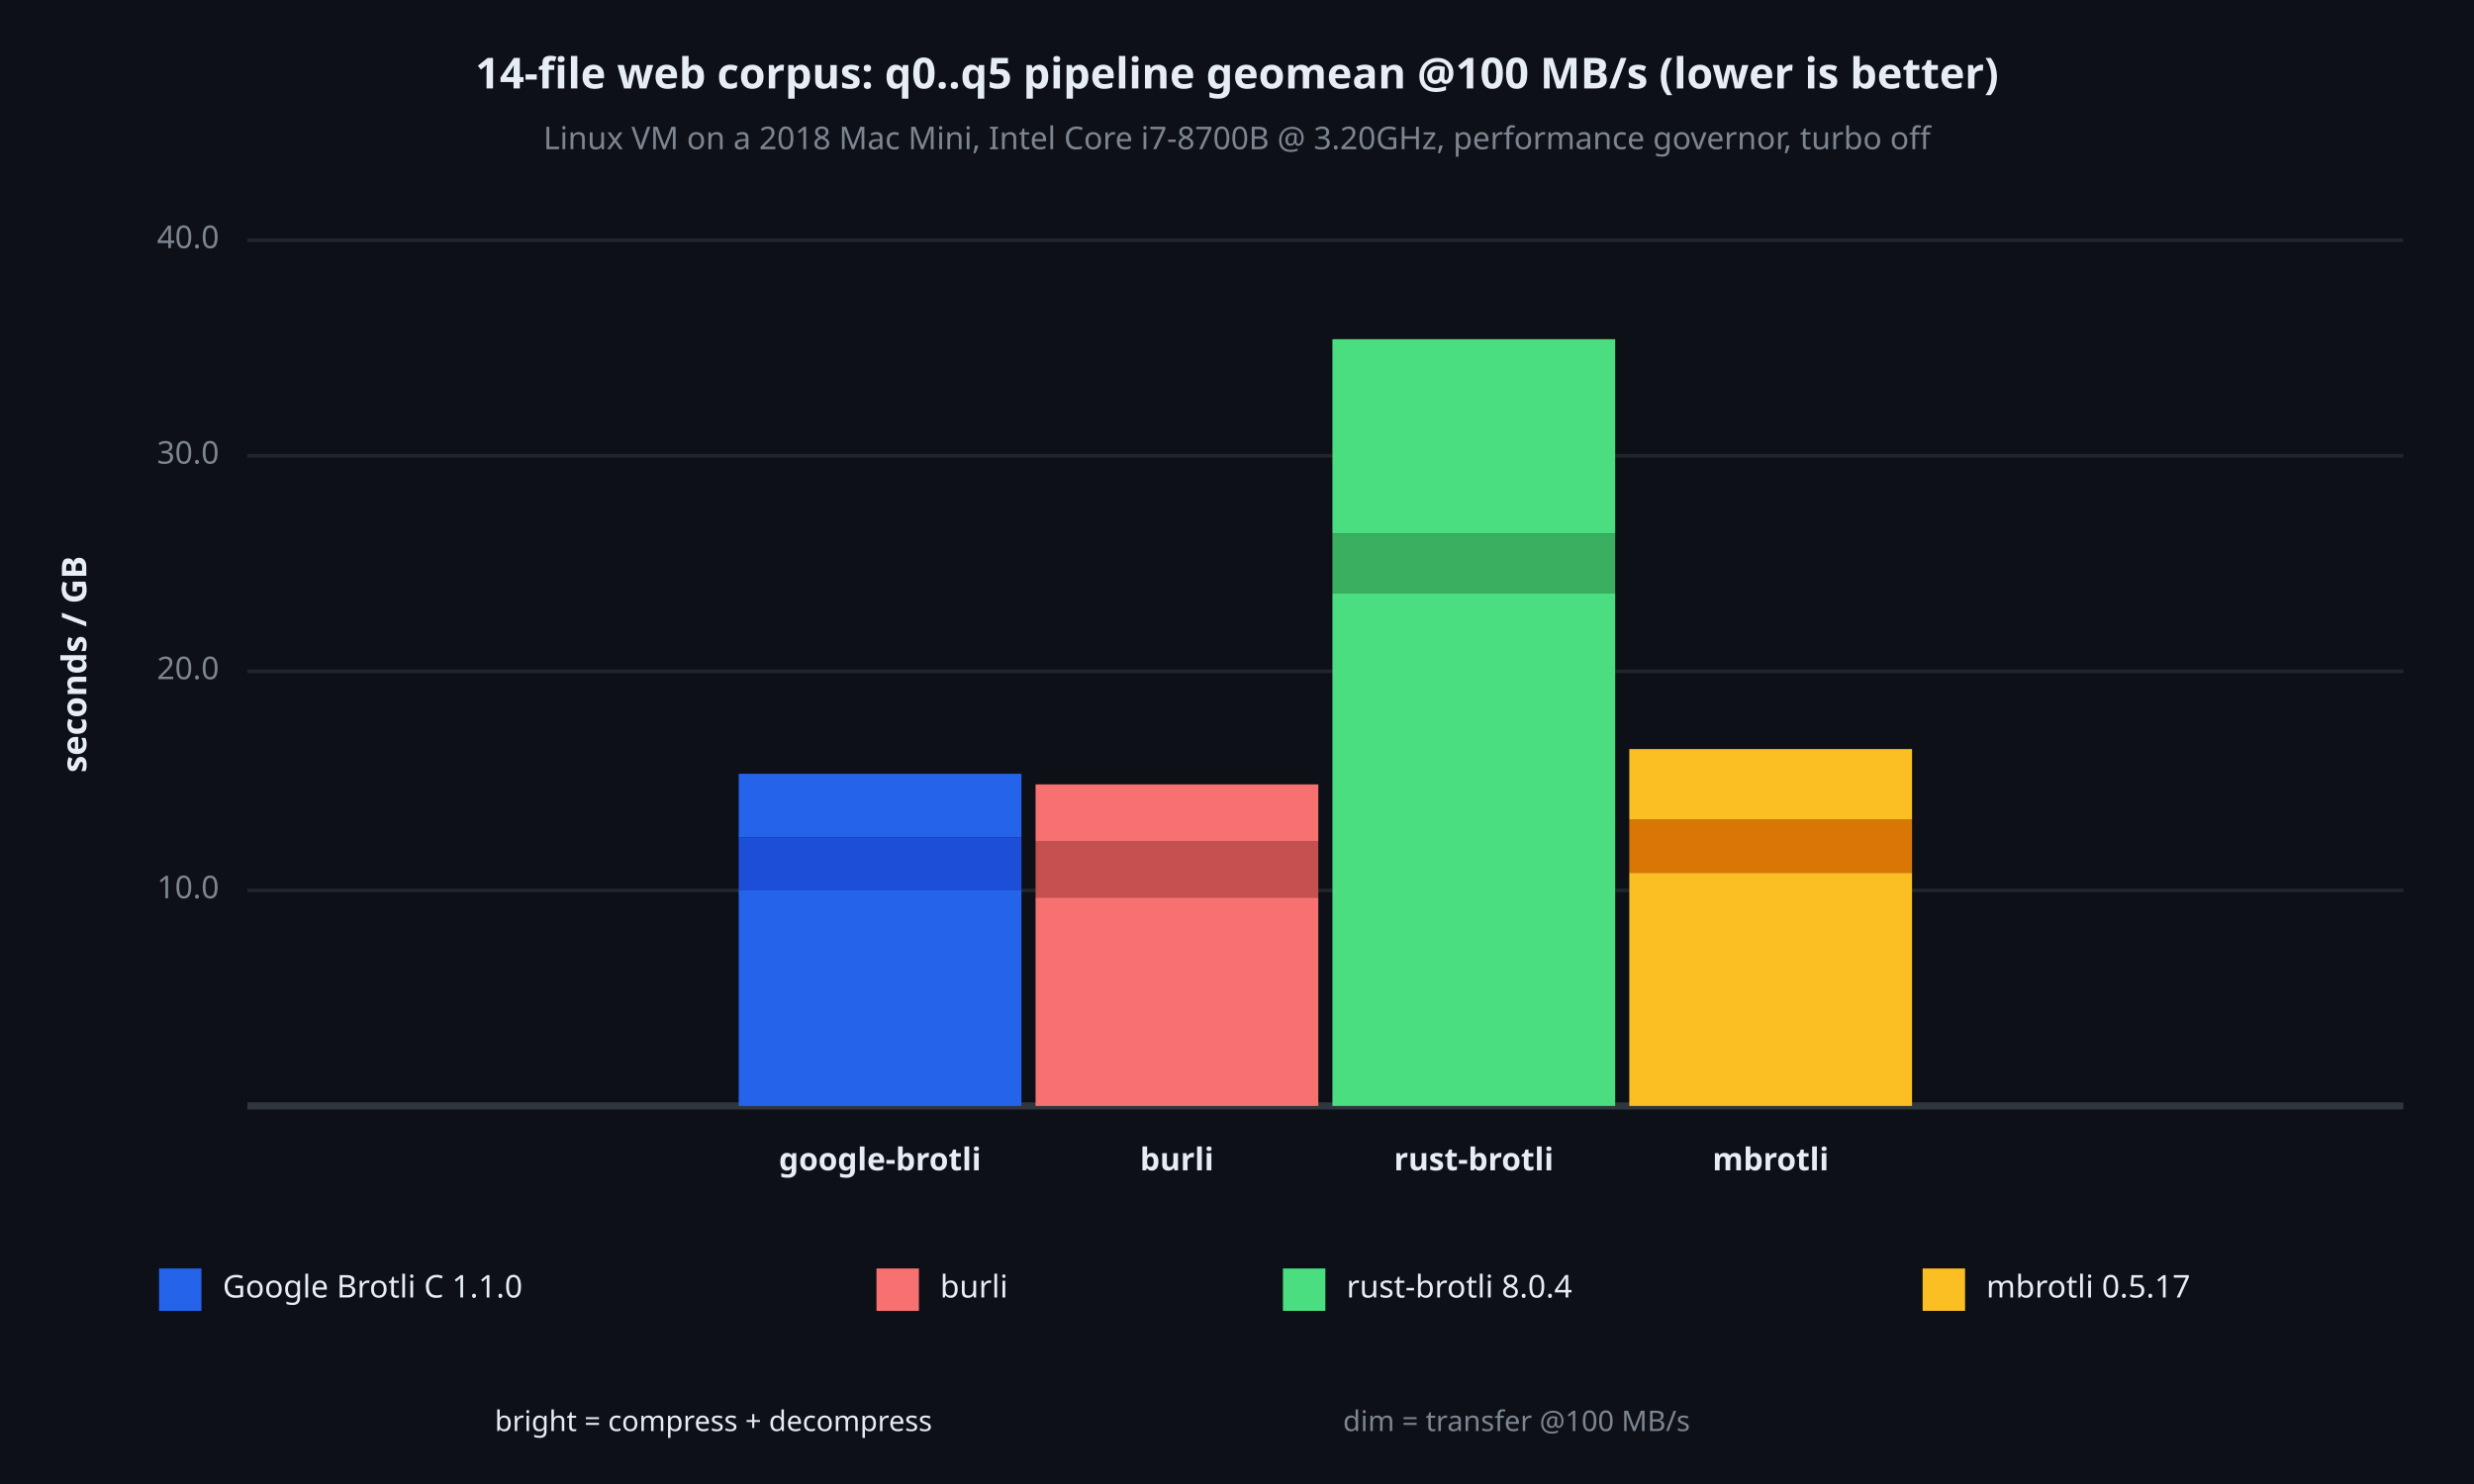
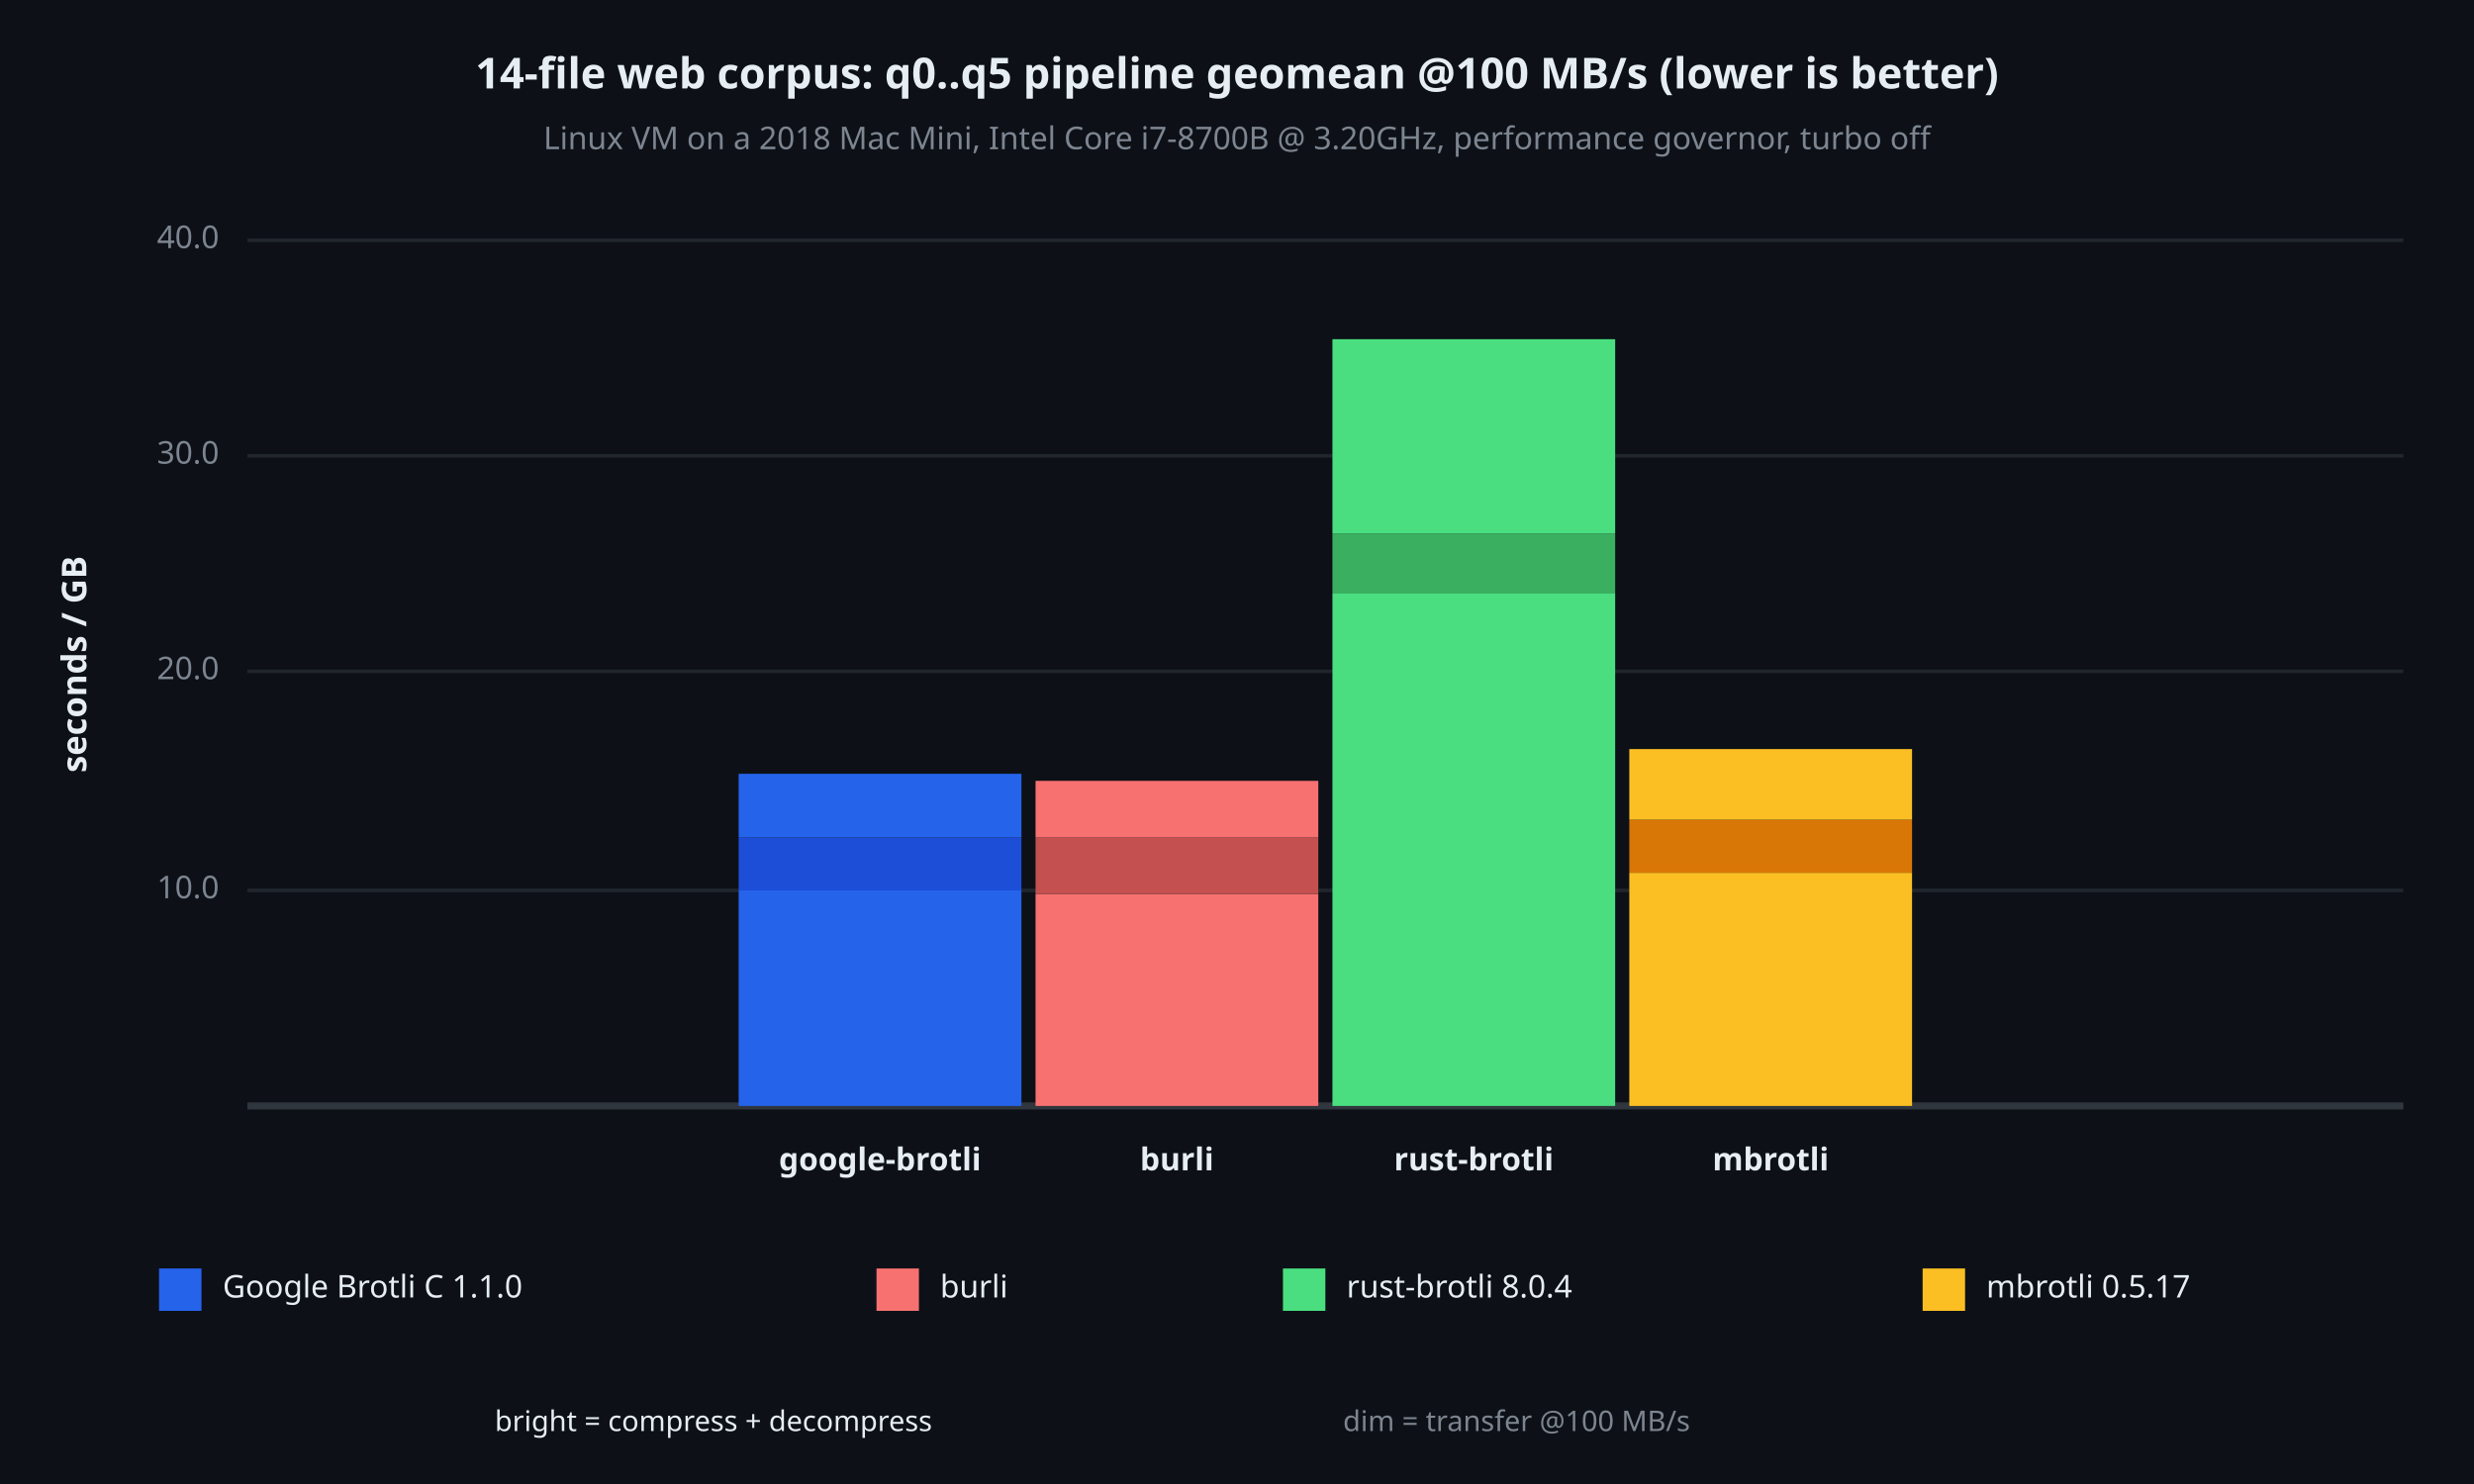
<svg xmlns="http://www.w3.org/2000/svg" viewBox="0 0 700 420" font-family="system-ui, -apple-system, sans-serif">
  <rect x="0" y="0" width="700" height="420" opacity="1" fill="#0D1117" stroke="none" />
  <text x="350" y="22" dy="0.5ex" text-anchor="middle" font-family="sans-serif" font-size="12.097" opacity="1" fill="#E6EDF3" font-weight="bold">
14-file web corpus: q0..q5 pipeline geomean @100 MB/s (lower is better)
</text>
  <text x="350" y="40" dy="0.5ex" text-anchor="middle" font-family="sans-serif" font-size="8.871" opacity="1" fill="#7D8590">
Linux VM on a 2018 Mac Mini, Intel Core i7-8700B @ 3.20GHz, performance governor, turbo off
</text>
  <text x="22" y="188" dy="0.5ex" text-anchor="middle" font-family="sans-serif" font-size="9.677" opacity="1" fill="#E6EDF3" font-weight="bold" transform="rotate(270, 22, 188)">
seconds / GB
</text>
  <polyline fill="none" opacity="1" stroke="#21262D" stroke-width="1" points="70,252 680,252 " />
  <text x="62" y="252" dy="0.5ex" text-anchor="end" font-family="sans-serif" font-size="8.871" opacity="1" fill="#7D8590">
10.0
</text>
  <polyline fill="none" opacity="1" stroke="#21262D" stroke-width="1" points="70,190 680,190 " />
  <text x="62" y="190" dy="0.5ex" text-anchor="end" font-family="sans-serif" font-size="8.871" opacity="1" fill="#7D8590">
20.0
</text>
  <polyline fill="none" opacity="1" stroke="#21262D" stroke-width="1" points="70,129 680,129 " />
  <text x="62" y="129" dy="0.5ex" text-anchor="end" font-family="sans-serif" font-size="8.871" opacity="1" fill="#7D8590">
30.0
</text>
  <polyline fill="none" opacity="1" stroke="#21262D" stroke-width="1" points="70,68 680,68 " />
  <text x="62" y="68" dy="0.5ex" text-anchor="end" font-family="sans-serif" font-size="8.871" opacity="1" fill="#7D8590">
40.0
</text>
  <polyline fill="none" opacity="1" stroke="#30363D" stroke-width="2" points="70,313 680,313 " />
  <rect x="209" y="252" width="80" height="61" opacity="1" fill="#2563EB" stroke="none" />
  <rect x="209" y="237" width="80" height="15" opacity="1" fill="#1D4ED8" stroke="none" />
  <rect x="209" y="219" width="80" height="18" opacity="1" fill="#2563EB" stroke="none" />
  <text x="249" y="329" dy="0.5ex" text-anchor="middle" font-family="sans-serif" font-size="8.871" opacity="1" fill="#E6EDF3" font-weight="bold">
google-brotli
</text>
-   <rect x="293" y="254" width="80" height="59" opacity="1" fill="#F87171" stroke="none" />
-   <rect x="293" y="238" width="80" height="16" opacity="1" fill="#C45050" stroke="none" />
-   <rect x="293" y="222" width="80" height="16" opacity="1" fill="#F87171" stroke="none" />
+   <rect x="293" y="253" width="80" height="60" opacity="1" fill="#F87171" stroke="none" />
+   <rect x="293" y="237" width="80" height="16" opacity="1" fill="#C45050" stroke="none" />
+   <rect x="293" y="221" width="80" height="16" opacity="1" fill="#F87171" stroke="none" />
  <text x="333" y="329" dy="0.5ex" text-anchor="middle" font-family="sans-serif" font-size="8.871" opacity="1" fill="#E6EDF3" font-weight="bold">
burli
</text>
  <rect x="377" y="168" width="80" height="145" opacity="1" fill="#4ADE80" stroke="none" />
  <rect x="377" y="151" width="80" height="17" opacity="1" fill="#3AAF60" stroke="none" />
  <rect x="377" y="96" width="80" height="55" opacity="1" fill="#4ADE80" stroke="none" />
  <text x="417" y="329" dy="0.5ex" text-anchor="middle" font-family="sans-serif" font-size="8.871" opacity="1" fill="#E6EDF3" font-weight="bold">
rust-brotli
</text>
  <rect x="461" y="247" width="80" height="66" opacity="1" fill="#FBBF24" stroke="none" />
  <rect x="461" y="232" width="80" height="15" opacity="1" fill="#D97706" stroke="none" />
  <rect x="461" y="212" width="80" height="20" opacity="1" fill="#FBBF24" stroke="none" />
  <text x="501" y="329" dy="0.5ex" text-anchor="middle" font-family="sans-serif" font-size="8.871" opacity="1" fill="#E6EDF3" font-weight="bold">
mbrotli
</text>
  <rect x="45" y="359" width="12" height="12" opacity="1" fill="#2563EB" stroke="none" />
  <text x="63" y="365" dy="0.5ex" text-anchor="start" font-family="sans-serif" font-size="8.871" opacity="1" fill="#E6EDF3">
Google Brotli C 1.1.0
</text>
  <rect x="248" y="359" width="12" height="12" opacity="1" fill="#F87171" stroke="none" />
  <text x="266" y="365" dy="0.5ex" text-anchor="start" font-family="sans-serif" font-size="8.871" opacity="1" fill="#E6EDF3">
burli
</text>
  <rect x="363" y="359" width="12" height="12" opacity="1" fill="#4ADE80" stroke="none" />
  <text x="381" y="365" dy="0.5ex" text-anchor="start" font-family="sans-serif" font-size="8.871" opacity="1" fill="#E6EDF3">
rust-brotli 8.0.4
</text>
  <rect x="544" y="359" width="12" height="12" opacity="1" fill="#FBBF24" stroke="none" />
  <text x="562" y="365" dy="0.5ex" text-anchor="start" font-family="sans-serif" font-size="8.871" opacity="1" fill="#E6EDF3">
mbrotli 0.5.17
</text>
  <text x="140" y="403" dy="0.5ex" text-anchor="start" font-family="sans-serif" font-size="8.065" opacity="1" fill="#E6EDF3">
bright = compress + decompress
</text>
  <text x="380" y="403" dy="0.5ex" text-anchor="start" font-family="sans-serif" font-size="8.065" opacity="1" fill="#7D8590">
dim = transfer @100 MB/s
</text>
</svg>
